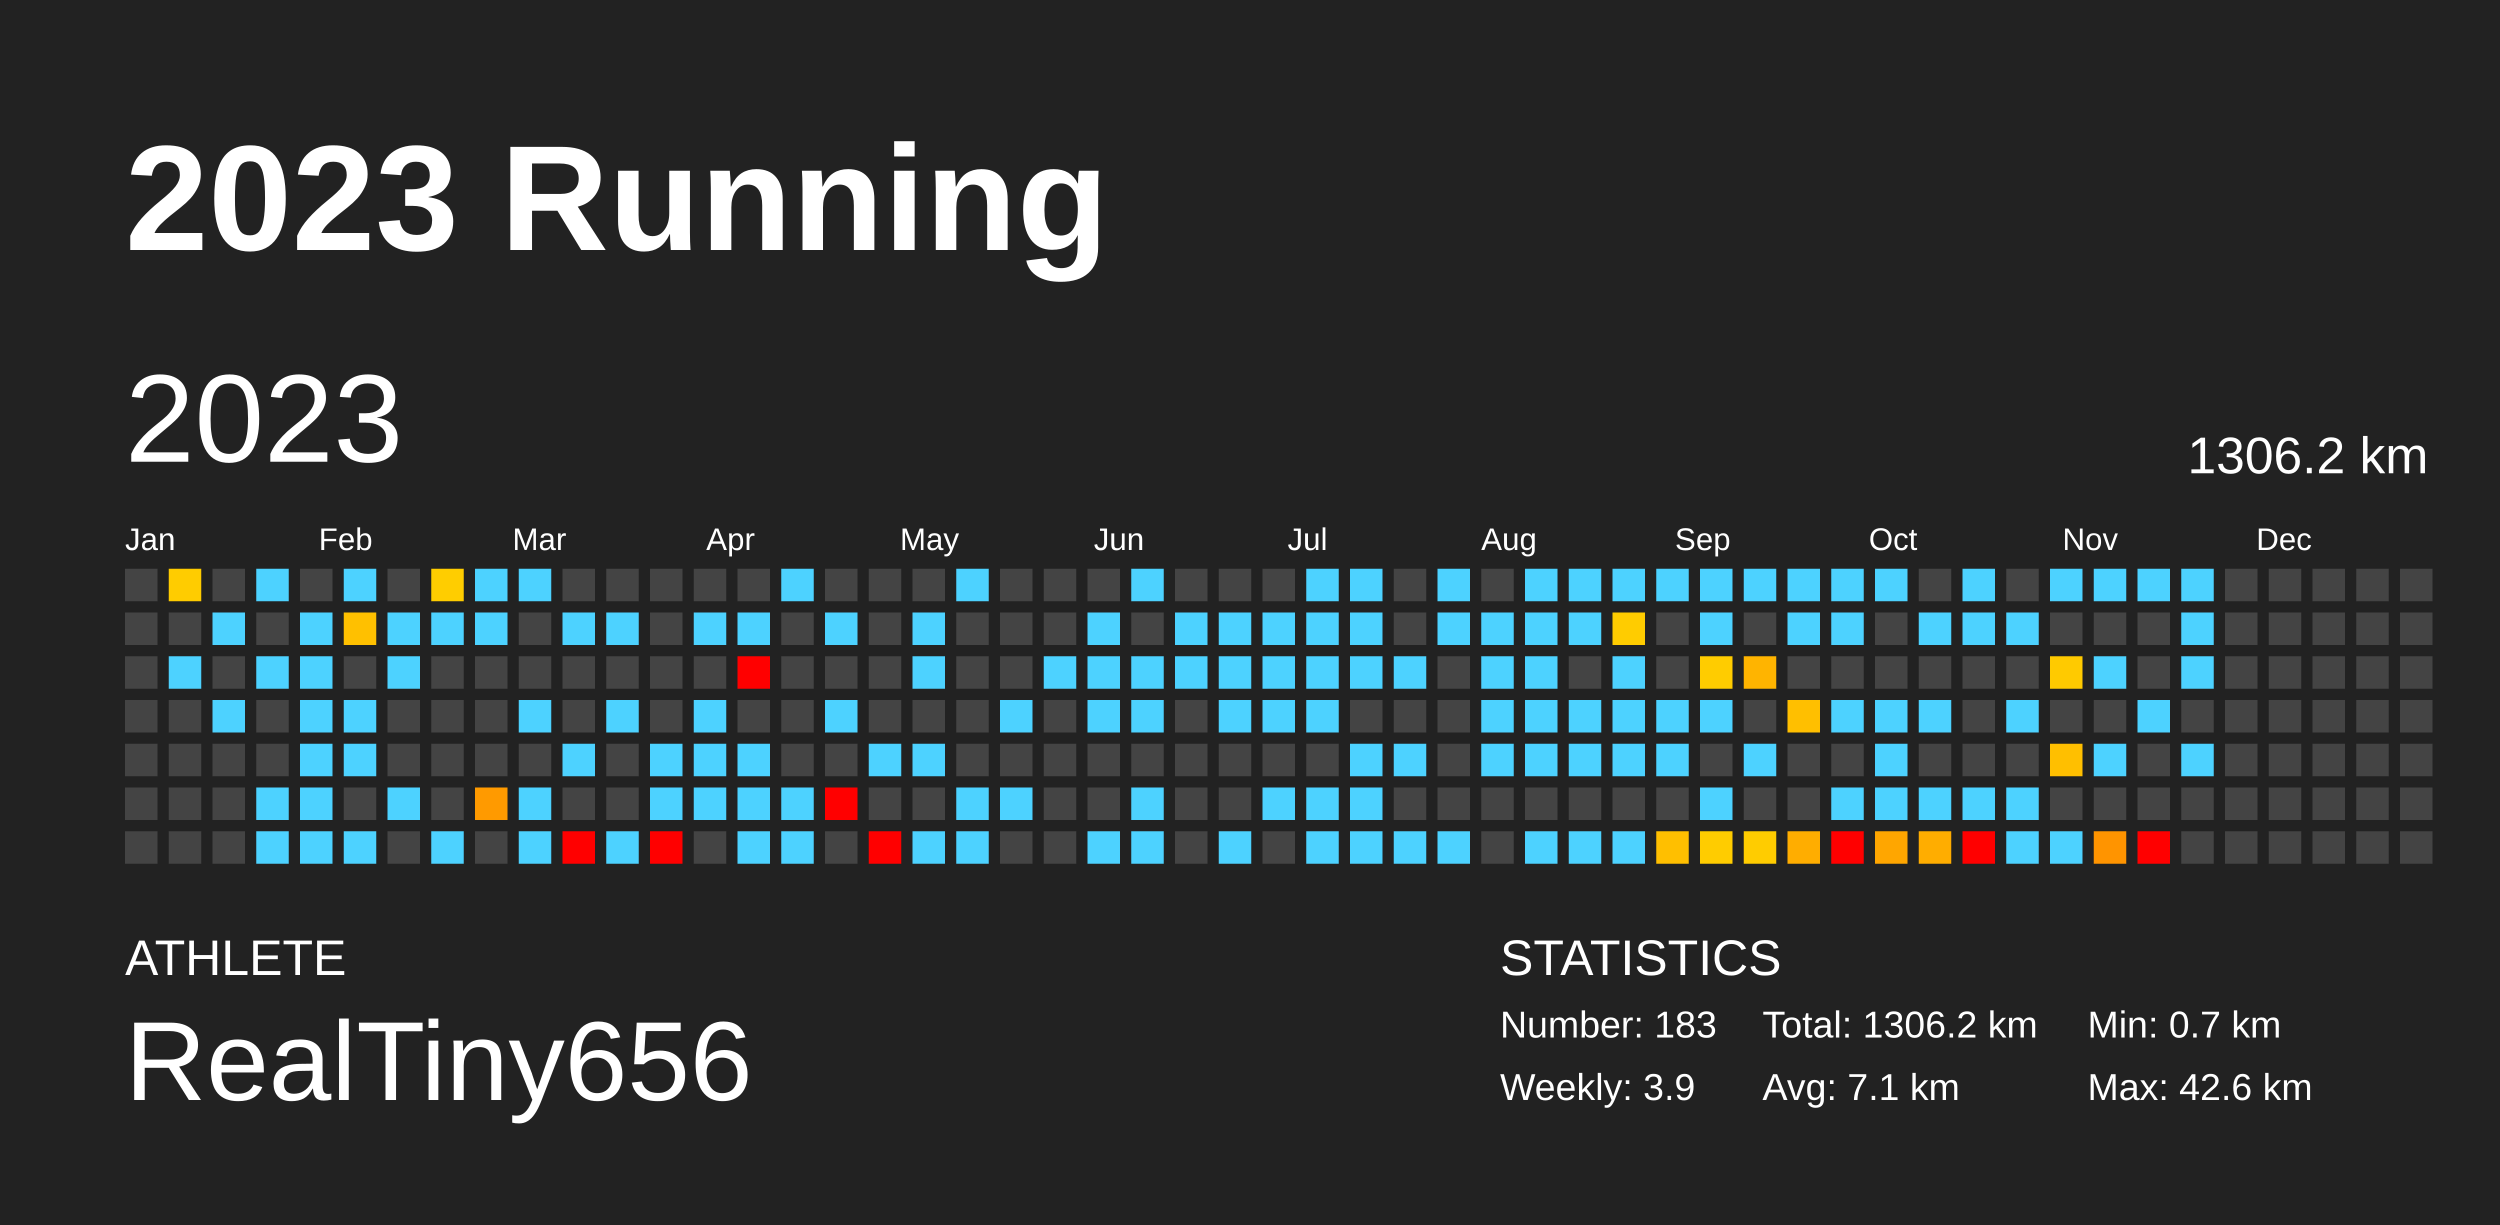
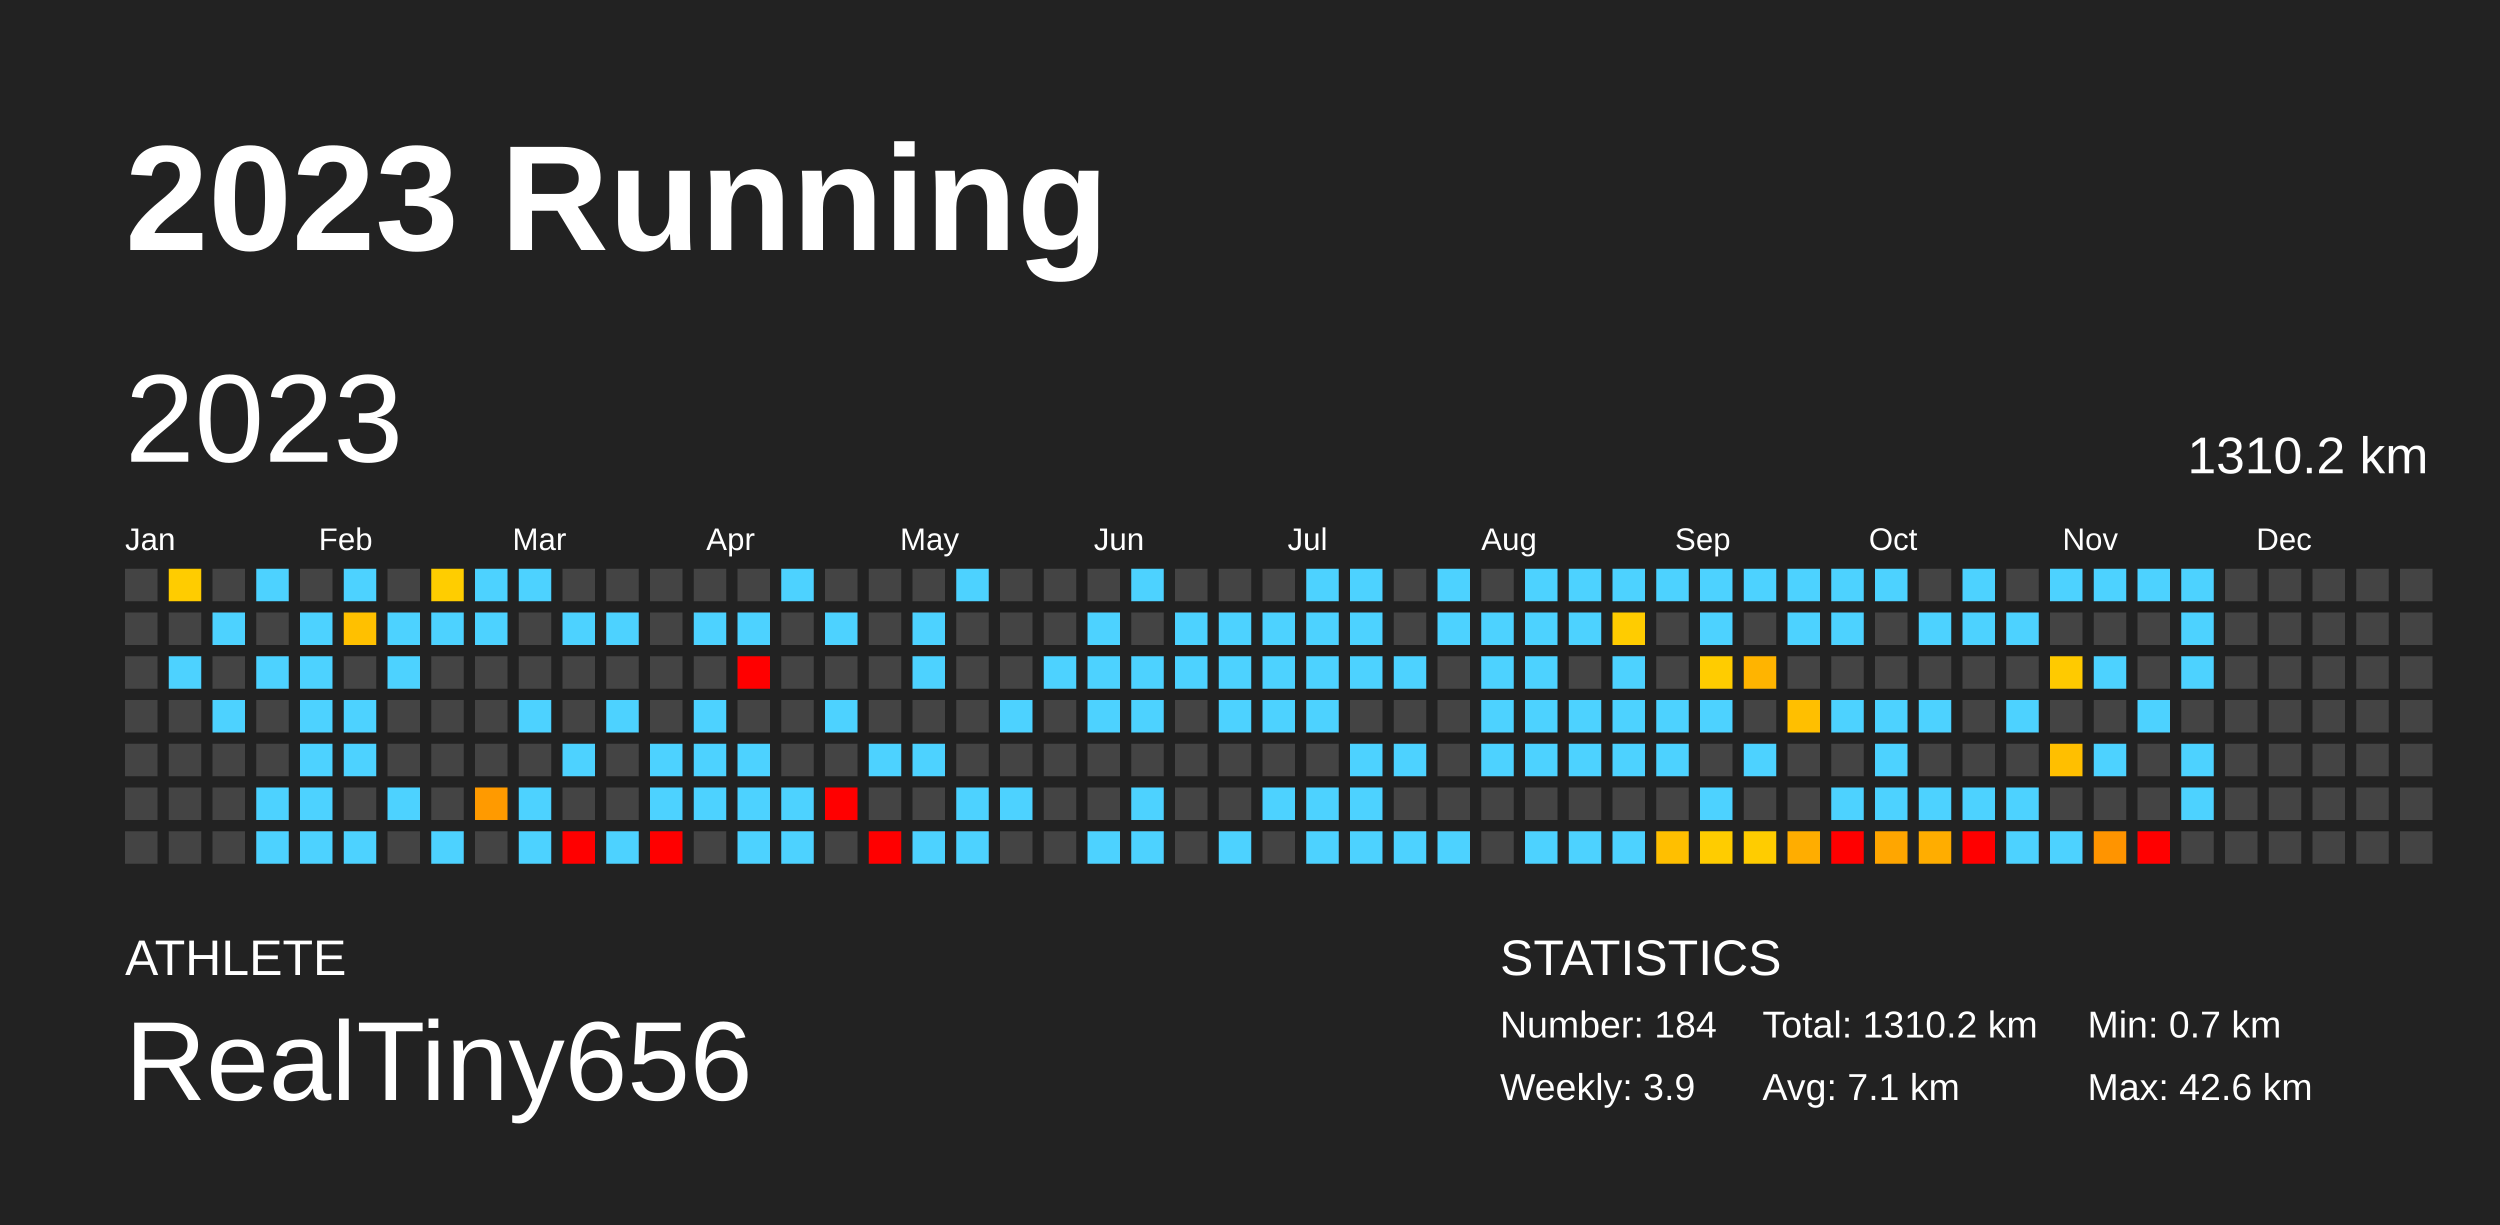
<svg xmlns="http://www.w3.org/2000/svg" baseProfile="full" height="98mm" version="1.1" viewBox="0,0,200,98" width="200mm">
  <defs />
  <rect fill="#222222" height="98" width="200" x="0" y="0" />
  <text fill="#FFFFFF" style="font-size:12px; font-family:Arial; font-weight:bold;" x="10" y="20">2023 Running</text>
  <text fill="#FFFFFF" style="font-size:4px; font-family:Arial" x="10" y="78">ATHLETE</text>
  <text fill="#FFFFFF" style="font-size:9px; font-family:Arial" x="10" y="88">RealTiny656</text>
  <text fill="#FFFFFF" style="font-size:4px; font-family:Arial" x="120" y="78">STATISTICS</text>
-   <text fill="#FFFFFF" style="font-size:3px; font-family:Arial" x="120" y="83">Number: 183</text>
+   <text fill="#FFFFFF" style="font-size:3px; font-family:Arial" x="120" y="83">Number: 184</text>
  <text fill="#FFFFFF" style="font-size:3px; font-family:Arial" x="120" y="88">Weekly: 3.9</text>
-   <text fill="#FFFFFF" style="font-size:3px; font-family:Arial" x="141" y="83">Total: 1306.2 km</text>
+   <text fill="#FFFFFF" style="font-size:3px; font-family:Arial" x="141" y="83">Total: 1310.2 km</text>
  <text fill="#FFFFFF" style="font-size:3px; font-family:Arial" x="141" y="88">Avg: 7.1 km</text>
  <text fill="#FFFFFF" style="font-size:3px; font-family:Arial" x="167" y="83">Min: 0.7 km</text>
  <text fill="#FFFFFF" style="font-size:3px; font-family:Arial" x="167" y="88">Max: 42.6 km</text>
  <text dominant-baseline="hanging" fill="#FFFFFF" style="font-size:10.0px; font-family:Arial;" x="10" y="30">2023</text>
-   <text dominant-baseline="hanging" fill="#FFFFFF" style="font-size:4.125px; font-family:Arial;" x="175" y="35">1306.2 km</text>
+   <text dominant-baseline="hanging" fill="#FFFFFF" style="font-size:4.125px; font-family:Arial;" x="175" y="35">1310.2 km</text>
  <text fill="#FFFFFF" style="font-size:2.5px; font-family:Arial" x="10.0" y="44">Jan</text>
  <text fill="#FFFFFF" style="font-size:2.5px; font-family:Arial" x="25.5" y="44">Feb</text>
  <text fill="#FFFFFF" style="font-size:2.5px; font-family:Arial" x="41.0" y="44">Mar</text>
  <text fill="#FFFFFF" style="font-size:2.5px; font-family:Arial" x="56.5" y="44">Apr</text>
  <text fill="#FFFFFF" style="font-size:2.5px; font-family:Arial" x="72.0" y="44">May</text>
  <text fill="#FFFFFF" style="font-size:2.5px; font-family:Arial" x="87.5" y="44">Jun</text>
  <text fill="#FFFFFF" style="font-size:2.5px; font-family:Arial" x="103.0" y="44">Jul</text>
  <text fill="#FFFFFF" style="font-size:2.5px; font-family:Arial" x="118.5" y="44">Aug</text>
  <text fill="#FFFFFF" style="font-size:2.5px; font-family:Arial" x="134.0" y="44">Sep</text>
  <text fill="#FFFFFF" style="font-size:2.5px; font-family:Arial" x="149.5" y="44">Oct</text>
  <text fill="#FFFFFF" style="font-size:2.5px; font-family:Arial" x="165.0" y="44">Nov</text>
  <text fill="#FFFFFF" style="font-size:2.5px; font-family:Arial" x="180.5" y="44">Dec</text>
  <rect fill="#444444" height="2.6" width="2.6" x="10.0" y="45.5" />
  <rect fill="#444444" height="2.6" width="2.6" x="10.0" y="49.0" />
  <rect fill="#444444" height="2.6" width="2.6" x="10.0" y="52.5" />
  <rect fill="#444444" height="2.6" width="2.6" x="10.0" y="56.0" />
  <rect fill="#444444" height="2.6" width="2.6" x="10.0" y="59.5" />
  <rect fill="#444444" height="2.6" width="2.6" x="10.0" y="63.0" />
  <rect fill="#444444" height="2.6" width="2.6" x="10.0" y="66.5" />
  <rect fill="#ffcc00" height="2.6" width="2.6" x="13.5" y="45.5" />
  <rect fill="#444444" height="2.6" width="2.6" x="13.5" y="49.0" />
  <rect fill="#4dd2ff" height="2.6" width="2.6" x="13.5" y="52.5" />
  <rect fill="#444444" height="2.6" width="2.6" x="13.5" y="56.0" />
  <rect fill="#444444" height="2.6" width="2.6" x="13.5" y="59.5" />
  <rect fill="#444444" height="2.6" width="2.6" x="13.5" y="63.0" />
  <rect fill="#444444" height="2.6" width="2.6" x="13.5" y="66.5" />
  <rect fill="#444444" height="2.6" width="2.6" x="17.0" y="45.5" />
  <rect fill="#4dd2ff" height="2.6" width="2.6" x="17.0" y="49.0" />
  <rect fill="#444444" height="2.6" width="2.6" x="17.0" y="52.5" />
  <rect fill="#4dd2ff" height="2.6" width="2.6" x="17.0" y="56.0" />
  <rect fill="#444444" height="2.6" width="2.6" x="17.0" y="59.5" />
  <rect fill="#444444" height="2.6" width="2.6" x="17.0" y="63.0" />
  <rect fill="#444444" height="2.6" width="2.6" x="17.0" y="66.5" />
  <rect fill="#4dd2ff" height="2.6" width="2.6" x="20.5" y="45.5" />
  <rect fill="#444444" height="2.6" width="2.6" x="20.5" y="49.0" />
  <rect fill="#4dd2ff" height="2.6" width="2.6" x="20.5" y="52.5" />
  <rect fill="#444444" height="2.6" width="2.6" x="20.5" y="56.0" />
  <rect fill="#444444" height="2.6" width="2.6" x="20.5" y="59.5" />
  <rect fill="#4dd2ff" height="2.6" width="2.6" x="20.5" y="63.0" />
  <rect fill="#4dd2ff" height="2.6" width="2.6" x="20.5" y="66.5" />
  <rect fill="#444444" height="2.6" width="2.6" x="24.0" y="45.5" />
  <rect fill="#4dd2ff" height="2.6" width="2.6" x="24.0" y="49.0" />
  <rect fill="#4dd2ff" height="2.6" width="2.6" x="24.0" y="52.5" />
  <rect fill="#4dd2ff" height="2.6" width="2.6" x="24.0" y="56.0" />
  <rect fill="#4dd2ff" height="2.6" width="2.6" x="24.0" y="59.5" />
  <rect fill="#4dd2ff" height="2.6" width="2.6" x="24.0" y="63.0" />
  <rect fill="#4dd2ff" height="2.6" width="2.6" x="24.0" y="66.5" />
  <rect fill="#4dd2ff" height="2.6" width="2.6" x="27.5" y="45.5" />
  <rect fill="#ffc000" height="2.6" width="2.6" x="27.5" y="49.0" />
  <rect fill="#444444" height="2.6" width="2.6" x="27.5" y="52.5" />
  <rect fill="#4dd2ff" height="2.6" width="2.6" x="27.5" y="56.0" />
  <rect fill="#4dd2ff" height="2.6" width="2.6" x="27.5" y="59.5" />
  <rect fill="#444444" height="2.6" width="2.6" x="27.5" y="63.0" />
  <rect fill="#4dd2ff" height="2.6" width="2.6" x="27.5" y="66.5" />
  <rect fill="#444444" height="2.6" width="2.6" x="31.0" y="45.5" />
  <rect fill="#4dd2ff" height="2.6" width="2.6" x="31.0" y="49.0" />
  <rect fill="#4dd2ff" height="2.6" width="2.6" x="31.0" y="52.5" />
  <rect fill="#444444" height="2.6" width="2.6" x="31.0" y="56.0" />
  <rect fill="#444444" height="2.6" width="2.6" x="31.0" y="59.5" />
  <rect fill="#4dd2ff" height="2.6" width="2.6" x="31.0" y="63.0" />
  <rect fill="#444444" height="2.6" width="2.6" x="31.0" y="66.5" />
  <rect fill="#ffcd00" height="2.6" width="2.6" x="34.5" y="45.5" />
  <rect fill="#4dd2ff" height="2.6" width="2.6" x="34.5" y="49.0" />
  <rect fill="#444444" height="2.6" width="2.6" x="34.5" y="52.5" />
  <rect fill="#444444" height="2.6" width="2.6" x="34.5" y="56.0" />
  <rect fill="#444444" height="2.6" width="2.6" x="34.5" y="59.5" />
  <rect fill="#444444" height="2.6" width="2.6" x="34.5" y="63.0" />
  <rect fill="#4dd2ff" height="2.6" width="2.6" x="34.5" y="66.5" />
  <rect fill="#4dd2ff" height="2.6" width="2.6" x="38.0" y="45.5" />
  <rect fill="#4dd2ff" height="2.6" width="2.6" x="38.0" y="49.0" />
  <rect fill="#444444" height="2.6" width="2.6" x="38.0" y="52.5" />
  <rect fill="#444444" height="2.6" width="2.6" x="38.0" y="56.0" />
  <rect fill="#444444" height="2.6" width="2.6" x="38.0" y="59.5" />
  <rect fill="#ff9a00" height="2.6" width="2.6" x="38.0" y="63.0" />
  <rect fill="#444444" height="2.6" width="2.6" x="38.0" y="66.5" />
  <rect fill="#4dd2ff" height="2.6" width="2.6" x="41.5" y="45.5" />
  <rect fill="#444444" height="2.6" width="2.6" x="41.5" y="49.0" />
  <rect fill="#444444" height="2.6" width="2.6" x="41.5" y="52.5" />
  <rect fill="#4dd2ff" height="2.6" width="2.6" x="41.5" y="56.0" />
  <rect fill="#444444" height="2.6" width="2.6" x="41.5" y="59.5" />
  <rect fill="#4dd2ff" height="2.6" width="2.6" x="41.5" y="63.0" />
  <rect fill="#4dd2ff" height="2.6" width="2.6" x="41.5" y="66.5" />
  <rect fill="#444444" height="2.6" width="2.6" x="45.0" y="45.5" />
  <rect fill="#4dd2ff" height="2.6" width="2.6" x="45.0" y="49.0" />
  <rect fill="#444444" height="2.6" width="2.6" x="45.0" y="52.5" />
  <rect fill="#444444" height="2.6" width="2.6" x="45.0" y="56.0" />
  <rect fill="#4dd2ff" height="2.6" width="2.6" x="45.0" y="59.5" />
  <rect fill="#444444" height="2.6" width="2.6" x="45.0" y="63.0" />
  <rect fill="red" height="2.6" width="2.6" x="45.0" y="66.5" />
  <rect fill="#444444" height="2.6" width="2.6" x="48.5" y="45.5" />
  <rect fill="#4dd2ff" height="2.6" width="2.6" x="48.5" y="49.0" />
  <rect fill="#444444" height="2.6" width="2.6" x="48.5" y="52.5" />
  <rect fill="#4dd2ff" height="2.6" width="2.6" x="48.5" y="56.0" />
  <rect fill="#444444" height="2.6" width="2.6" x="48.5" y="59.5" />
  <rect fill="#444444" height="2.6" width="2.6" x="48.5" y="63.0" />
  <rect fill="#4dd2ff" height="2.6" width="2.6" x="48.5" y="66.5" />
  <rect fill="#444444" height="2.6" width="2.6" x="52.0" y="45.5" />
  <rect fill="#444444" height="2.6" width="2.6" x="52.0" y="49.0" />
  <rect fill="#444444" height="2.6" width="2.6" x="52.0" y="52.5" />
  <rect fill="#444444" height="2.6" width="2.6" x="52.0" y="56.0" />
  <rect fill="#4dd2ff" height="2.6" width="2.6" x="52.0" y="59.5" />
  <rect fill="#4dd2ff" height="2.6" width="2.6" x="52.0" y="63.0" />
  <rect fill="red" height="2.6" width="2.6" x="52.0" y="66.5" />
  <rect fill="#444444" height="2.6" width="2.6" x="55.5" y="45.5" />
  <rect fill="#4dd2ff" height="2.6" width="2.6" x="55.5" y="49.0" />
  <rect fill="#444444" height="2.6" width="2.6" x="55.5" y="52.5" />
  <rect fill="#4dd2ff" height="2.6" width="2.6" x="55.5" y="56.0" />
  <rect fill="#4dd2ff" height="2.6" width="2.6" x="55.5" y="59.5" />
  <rect fill="#4dd2ff" height="2.6" width="2.6" x="55.5" y="63.0" />
  <rect fill="#444444" height="2.6" width="2.6" x="55.5" y="66.5" />
  <rect fill="#444444" height="2.6" width="2.6" x="59.0" y="45.5" />
  <rect fill="#4dd2ff" height="2.6" width="2.6" x="59.0" y="49.0" />
  <rect fill="red" height="2.6" width="2.6" x="59.0" y="52.5" />
  <rect fill="#444444" height="2.6" width="2.6" x="59.0" y="56.0" />
  <rect fill="#4dd2ff" height="2.6" width="2.6" x="59.0" y="59.5" />
  <rect fill="#4dd2ff" height="2.6" width="2.6" x="59.0" y="63.0" />
  <rect fill="#4dd2ff" height="2.6" width="2.6" x="59.0" y="66.5" />
  <rect fill="#4dd2ff" height="2.6" width="2.6" x="62.5" y="45.5" />
  <rect fill="#444444" height="2.6" width="2.6" x="62.5" y="49.0" />
  <rect fill="#444444" height="2.6" width="2.6" x="62.5" y="52.5" />
  <rect fill="#444444" height="2.6" width="2.6" x="62.5" y="56.0" />
  <rect fill="#444444" height="2.6" width="2.6" x="62.5" y="59.5" />
  <rect fill="#4dd2ff" height="2.6" width="2.6" x="62.5" y="63.0" />
  <rect fill="#4dd2ff" height="2.6" width="2.6" x="62.5" y="66.5" />
  <rect fill="#444444" height="2.6" width="2.6" x="66.0" y="45.5" />
  <rect fill="#4dd2ff" height="2.6" width="2.6" x="66.0" y="49.0" />
  <rect fill="#444444" height="2.6" width="2.6" x="66.0" y="52.5" />
  <rect fill="#4dd2ff" height="2.6" width="2.6" x="66.0" y="56.0" />
  <rect fill="#444444" height="2.6" width="2.6" x="66.0" y="59.5" />
  <rect fill="red" height="2.6" width="2.6" x="66.0" y="63.0" />
  <rect fill="#444444" height="2.6" width="2.6" x="66.0" y="66.5" />
  <rect fill="#444444" height="2.6" width="2.6" x="69.5" y="45.5" />
  <rect fill="#444444" height="2.6" width="2.6" x="69.5" y="49.0" />
  <rect fill="#444444" height="2.6" width="2.6" x="69.5" y="52.5" />
  <rect fill="#444444" height="2.6" width="2.6" x="69.5" y="56.0" />
  <rect fill="#4dd2ff" height="2.6" width="2.6" x="69.5" y="59.5" />
  <rect fill="#444444" height="2.6" width="2.6" x="69.5" y="63.0" />
  <rect fill="red" height="2.6" width="2.6" x="69.5" y="66.5" />
  <rect fill="#444444" height="2.6" width="2.6" x="73.0" y="45.5" />
  <rect fill="#4dd2ff" height="2.6" width="2.6" x="73.0" y="49.0" />
  <rect fill="#4dd2ff" height="2.6" width="2.6" x="73.0" y="52.5" />
  <rect fill="#444444" height="2.6" width="2.6" x="73.0" y="56.0" />
  <rect fill="#4dd2ff" height="2.6" width="2.6" x="73.0" y="59.5" />
  <rect fill="#444444" height="2.6" width="2.6" x="73.0" y="63.0" />
  <rect fill="#4dd2ff" height="2.6" width="2.6" x="73.0" y="66.5" />
  <rect fill="#4dd2ff" height="2.6" width="2.6" x="76.5" y="45.5" />
  <rect fill="#444444" height="2.6" width="2.6" x="76.5" y="49.0" />
  <rect fill="#444444" height="2.6" width="2.6" x="76.5" y="52.5" />
  <rect fill="#444444" height="2.6" width="2.6" x="76.5" y="56.0" />
  <rect fill="#444444" height="2.6" width="2.6" x="76.5" y="59.5" />
  <rect fill="#4dd2ff" height="2.6" width="2.6" x="76.5" y="63.0" />
  <rect fill="#4dd2ff" height="2.6" width="2.6" x="76.5" y="66.5" />
  <rect fill="#444444" height="2.6" width="2.6" x="80.0" y="45.5" />
  <rect fill="#444444" height="2.6" width="2.6" x="80.0" y="49.0" />
  <rect fill="#444444" height="2.6" width="2.6" x="80.0" y="52.5" />
  <rect fill="#4dd2ff" height="2.6" width="2.6" x="80.0" y="56.0" />
  <rect fill="#444444" height="2.6" width="2.6" x="80.0" y="59.5" />
  <rect fill="#4dd2ff" height="2.6" width="2.6" x="80.0" y="63.0" />
  <rect fill="#444444" height="2.6" width="2.6" x="80.0" y="66.5" />
  <rect fill="#444444" height="2.6" width="2.6" x="83.5" y="45.5" />
  <rect fill="#444444" height="2.6" width="2.6" x="83.5" y="49.0" />
  <rect fill="#4dd2ff" height="2.6" width="2.6" x="83.5" y="52.5" />
  <rect fill="#444444" height="2.6" width="2.6" x="83.5" y="56.0" />
  <rect fill="#444444" height="2.6" width="2.6" x="83.5" y="59.5" />
  <rect fill="#444444" height="2.6" width="2.6" x="83.5" y="63.0" />
  <rect fill="#444444" height="2.6" width="2.6" x="83.5" y="66.5" />
  <rect fill="#444444" height="2.6" width="2.6" x="87.0" y="45.5" />
  <rect fill="#4dd2ff" height="2.6" width="2.6" x="87.0" y="49.0" />
  <rect fill="#4dd2ff" height="2.6" width="2.6" x="87.0" y="52.5" />
  <rect fill="#4dd2ff" height="2.6" width="2.6" x="87.0" y="56.0" />
  <rect fill="#444444" height="2.6" width="2.6" x="87.0" y="59.5" />
  <rect fill="#444444" height="2.6" width="2.6" x="87.0" y="63.0" />
  <rect fill="#4dd2ff" height="2.6" width="2.6" x="87.0" y="66.5" />
  <rect fill="#4dd2ff" height="2.6" width="2.6" x="90.5" y="45.5" />
  <rect fill="#444444" height="2.6" width="2.6" x="90.5" y="49.0" />
  <rect fill="#4dd2ff" height="2.6" width="2.6" x="90.5" y="52.5" />
  <rect fill="#4dd2ff" height="2.6" width="2.6" x="90.5" y="56.0" />
  <rect fill="#444444" height="2.6" width="2.6" x="90.5" y="59.5" />
  <rect fill="#4dd2ff" height="2.6" width="2.6" x="90.5" y="63.0" />
  <rect fill="#4dd2ff" height="2.6" width="2.6" x="90.5" y="66.5" />
  <rect fill="#444444" height="2.6" width="2.6" x="94.0" y="45.5" />
  <rect fill="#4dd2ff" height="2.6" width="2.6" x="94.0" y="49.0" />
  <rect fill="#4dd2ff" height="2.6" width="2.6" x="94.0" y="52.5" />
  <rect fill="#444444" height="2.6" width="2.6" x="94.0" y="56.0" />
  <rect fill="#444444" height="2.6" width="2.6" x="94.0" y="59.5" />
  <rect fill="#444444" height="2.6" width="2.6" x="94.0" y="63.0" />
  <rect fill="#444444" height="2.6" width="2.6" x="94.0" y="66.5" />
  <rect fill="#444444" height="2.6" width="2.6" x="97.5" y="45.5" />
  <rect fill="#4dd2ff" height="2.6" width="2.6" x="97.5" y="49.0" />
  <rect fill="#4dd2ff" height="2.6" width="2.6" x="97.5" y="52.5" />
  <rect fill="#4dd2ff" height="2.6" width="2.6" x="97.5" y="56.0" />
  <rect fill="#444444" height="2.6" width="2.6" x="97.5" y="59.5" />
  <rect fill="#444444" height="2.6" width="2.6" x="97.5" y="63.0" />
  <rect fill="#4dd2ff" height="2.6" width="2.6" x="97.5" y="66.5" />
  <rect fill="#444444" height="2.6" width="2.6" x="101.0" y="45.5" />
  <rect fill="#4dd2ff" height="2.6" width="2.6" x="101.0" y="49.0" />
  <rect fill="#4dd2ff" height="2.6" width="2.6" x="101.0" y="52.5" />
  <rect fill="#4dd2ff" height="2.6" width="2.6" x="101.0" y="56.0" />
  <rect fill="#444444" height="2.6" width="2.6" x="101.0" y="59.5" />
  <rect fill="#4dd2ff" height="2.6" width="2.6" x="101.0" y="63.0" />
  <rect fill="#444444" height="2.6" width="2.6" x="101.0" y="66.5" />
  <rect fill="#4dd2ff" height="2.6" width="2.6" x="104.5" y="45.5" />
  <rect fill="#4dd2ff" height="2.6" width="2.6" x="104.5" y="49.0" />
  <rect fill="#4dd2ff" height="2.6" width="2.6" x="104.5" y="52.5" />
  <rect fill="#4dd2ff" height="2.6" width="2.6" x="104.5" y="56.0" />
  <rect fill="#444444" height="2.6" width="2.6" x="104.5" y="59.5" />
  <rect fill="#4dd2ff" height="2.6" width="2.6" x="104.5" y="63.0" />
  <rect fill="#4dd2ff" height="2.6" width="2.6" x="104.5" y="66.5" />
  <rect fill="#4dd2ff" height="2.6" width="2.6" x="108.0" y="45.5" />
  <rect fill="#4dd2ff" height="2.6" width="2.6" x="108.0" y="49.0" />
  <rect fill="#4dd2ff" height="2.6" width="2.6" x="108.0" y="52.5" />
  <rect fill="#444444" height="2.6" width="2.6" x="108.0" y="56.0" />
  <rect fill="#4dd2ff" height="2.6" width="2.6" x="108.0" y="59.5" />
  <rect fill="#4dd2ff" height="2.6" width="2.6" x="108.0" y="63.0" />
  <rect fill="#4dd2ff" height="2.6" width="2.6" x="108.0" y="66.5" />
  <rect fill="#444444" height="2.6" width="2.6" x="111.5" y="45.5" />
  <rect fill="#444444" height="2.6" width="2.6" x="111.5" y="49.0" />
  <rect fill="#4dd2ff" height="2.6" width="2.6" x="111.5" y="52.5" />
  <rect fill="#444444" height="2.6" width="2.6" x="111.5" y="56.0" />
  <rect fill="#4dd2ff" height="2.6" width="2.6" x="111.5" y="59.5" />
  <rect fill="#444444" height="2.6" width="2.6" x="111.5" y="63.0" />
  <rect fill="#4dd2ff" height="2.6" width="2.6" x="111.5" y="66.5" />
  <rect fill="#4dd2ff" height="2.6" width="2.6" x="115.0" y="45.5" />
  <rect fill="#4dd2ff" height="2.6" width="2.6" x="115.0" y="49.0" />
  <rect fill="#444444" height="2.6" width="2.6" x="115.0" y="52.5" />
  <rect fill="#444444" height="2.6" width="2.6" x="115.0" y="56.0" />
  <rect fill="#444444" height="2.6" width="2.6" x="115.0" y="59.5" />
  <rect fill="#444444" height="2.6" width="2.6" x="115.0" y="63.0" />
  <rect fill="#4dd2ff" height="2.6" width="2.6" x="115.0" y="66.5" />
  <rect fill="#444444" height="2.6" width="2.6" x="118.5" y="45.5" />
  <rect fill="#4dd2ff" height="2.6" width="2.6" x="118.5" y="49.0" />
  <rect fill="#4dd2ff" height="2.6" width="2.6" x="118.5" y="52.5" />
  <rect fill="#4dd2ff" height="2.6" width="2.6" x="118.5" y="56.0" />
  <rect fill="#4dd2ff" height="2.6" width="2.6" x="118.5" y="59.5" />
  <rect fill="#444444" height="2.6" width="2.6" x="118.5" y="63.0" />
  <rect fill="#444444" height="2.6" width="2.6" x="118.5" y="66.5" />
  <rect fill="#4dd2ff" height="2.6" width="2.6" x="122.0" y="45.5" />
  <rect fill="#4dd2ff" height="2.6" width="2.6" x="122.0" y="49.0" />
  <rect fill="#4dd2ff" height="2.6" width="2.6" x="122.0" y="52.5" />
  <rect fill="#4dd2ff" height="2.6" width="2.6" x="122.0" y="56.0" />
  <rect fill="#4dd2ff" height="2.6" width="2.6" x="122.0" y="59.5" />
  <rect fill="#444444" height="2.6" width="2.6" x="122.0" y="63.0" />
  <rect fill="#4dd2ff" height="2.6" width="2.6" x="122.0" y="66.5" />
  <rect fill="#4dd2ff" height="2.6" width="2.6" x="125.5" y="45.5" />
  <rect fill="#4dd2ff" height="2.6" width="2.6" x="125.5" y="49.0" />
  <rect fill="#444444" height="2.6" width="2.6" x="125.5" y="52.5" />
  <rect fill="#4dd2ff" height="2.6" width="2.6" x="125.5" y="56.0" />
  <rect fill="#4dd2ff" height="2.6" width="2.6" x="125.5" y="59.5" />
  <rect fill="#444444" height="2.6" width="2.6" x="125.5" y="63.0" />
  <rect fill="#4dd2ff" height="2.6" width="2.6" x="125.5" y="66.5" />
  <rect fill="#4dd2ff" height="2.6" width="2.6" x="129.0" y="45.5" />
  <rect fill="#ffcc00" height="2.6" width="2.6" x="129.0" y="49.0" />
  <rect fill="#4dd2ff" height="2.6" width="2.6" x="129.0" y="52.5" />
  <rect fill="#4dd2ff" height="2.6" width="2.6" x="129.0" y="56.0" />
  <rect fill="#4dd2ff" height="2.6" width="2.6" x="129.0" y="59.5" />
  <rect fill="#444444" height="2.6" width="2.6" x="129.0" y="63.0" />
  <rect fill="#4dd2ff" height="2.6" width="2.6" x="129.0" y="66.5" />
  <rect fill="#4dd2ff" height="2.6" width="2.6" x="132.5" y="45.5" />
  <rect fill="#444444" height="2.6" width="2.6" x="132.5" y="49.0" />
  <rect fill="#444444" height="2.6" width="2.6" x="132.5" y="52.5" />
  <rect fill="#4dd2ff" height="2.6" width="2.6" x="132.5" y="56.0" />
  <rect fill="#4dd2ff" height="2.6" width="2.6" x="132.5" y="59.5" />
  <rect fill="#444444" height="2.6" width="2.6" x="132.5" y="63.0" />
  <rect fill="#ffbf00" height="2.6" width="2.6" x="132.5" y="66.5" />
  <rect fill="#4dd2ff" height="2.6" width="2.6" x="136.0" y="45.5" />
  <rect fill="#4dd2ff" height="2.6" width="2.6" x="136.0" y="49.0" />
  <rect fill="#ffcc00" height="2.6" width="2.6" x="136.0" y="52.5" />
  <rect fill="#4dd2ff" height="2.6" width="2.6" x="136.0" y="56.0" />
  <rect fill="#444444" height="2.6" width="2.6" x="136.0" y="59.5" />
  <rect fill="#4dd2ff" height="2.6" width="2.6" x="136.0" y="63.0" />
  <rect fill="#ffcc00" height="2.6" width="2.6" x="136.0" y="66.5" />
  <rect fill="#4dd2ff" height="2.6" width="2.6" x="139.5" y="45.5" />
  <rect fill="#444444" height="2.6" width="2.6" x="139.5" y="49.0" />
  <rect fill="#ffb400" height="2.6" width="2.6" x="139.5" y="52.5" />
  <rect fill="#444444" height="2.6" width="2.6" x="139.5" y="56.0" />
  <rect fill="#4dd2ff" height="2.6" width="2.6" x="139.5" y="59.5" />
  <rect fill="#444444" height="2.6" width="2.6" x="139.5" y="63.0" />
  <rect fill="#ffcc00" height="2.6" width="2.6" x="139.5" y="66.5" />
  <rect fill="#4dd2ff" height="2.6" width="2.6" x="143.0" y="45.5" />
  <rect fill="#4dd2ff" height="2.6" width="2.6" x="143.0" y="49.0" />
  <rect fill="#444444" height="2.6" width="2.6" x="143.0" y="52.5" />
  <rect fill="#ffbf00" height="2.6" width="2.6" x="143.0" y="56.0" />
  <rect fill="#444444" height="2.6" width="2.6" x="143.0" y="59.5" />
  <rect fill="#444444" height="2.6" width="2.6" x="143.0" y="63.0" />
  <rect fill="#ffad00" height="2.6" width="2.6" x="143.0" y="66.5" />
  <rect fill="#4dd2ff" height="2.6" width="2.6" x="146.5" y="45.5" />
  <rect fill="#4dd2ff" height="2.6" width="2.6" x="146.5" y="49.0" />
  <rect fill="#444444" height="2.6" width="2.6" x="146.5" y="52.5" />
  <rect fill="#4dd2ff" height="2.6" width="2.6" x="146.5" y="56.0" />
  <rect fill="#444444" height="2.6" width="2.6" x="146.5" y="59.5" />
  <rect fill="#4dd2ff" height="2.6" width="2.6" x="146.5" y="63.0" />
  <rect fill="red" height="2.6" width="2.6" x="146.5" y="66.5" />
  <rect fill="#4dd2ff" height="2.6" width="2.6" x="150.0" y="45.5" />
  <rect fill="#444444" height="2.6" width="2.6" x="150.0" y="49.0" />
  <rect fill="#444444" height="2.6" width="2.6" x="150.0" y="52.5" />
  <rect fill="#4dd2ff" height="2.6" width="2.6" x="150.0" y="56.0" />
  <rect fill="#4dd2ff" height="2.6" width="2.6" x="150.0" y="59.5" />
  <rect fill="#4dd2ff" height="2.6" width="2.6" x="150.0" y="63.0" />
  <rect fill="#ffa600" height="2.6" width="2.6" x="150.0" y="66.5" />
  <rect fill="#444444" height="2.6" width="2.6" x="153.5" y="45.5" />
  <rect fill="#4dd2ff" height="2.6" width="2.6" x="153.5" y="49.0" />
  <rect fill="#444444" height="2.6" width="2.6" x="153.5" y="52.5" />
  <rect fill="#4dd2ff" height="2.6" width="2.6" x="153.5" y="56.0" />
  <rect fill="#444444" height="2.6" width="2.6" x="153.5" y="59.5" />
  <rect fill="#4dd2ff" height="2.6" width="2.6" x="153.5" y="63.0" />
  <rect fill="#ffad00" height="2.6" width="2.6" x="153.5" y="66.5" />
  <rect fill="#4dd2ff" height="2.6" width="2.6" x="157.0" y="45.5" />
  <rect fill="#4dd2ff" height="2.6" width="2.6" x="157.0" y="49.0" />
  <rect fill="#444444" height="2.6" width="2.6" x="157.0" y="52.5" />
  <rect fill="#444444" height="2.6" width="2.6" x="157.0" y="56.0" />
  <rect fill="#444444" height="2.6" width="2.6" x="157.0" y="59.5" />
  <rect fill="#4dd2ff" height="2.6" width="2.6" x="157.0" y="63.0" />
  <rect fill="red" height="2.6" width="2.6" x="157.0" y="66.5" />
  <rect fill="#444444" height="2.6" width="2.6" x="160.5" y="45.5" />
  <rect fill="#4dd2ff" height="2.6" width="2.6" x="160.5" y="49.0" />
  <rect fill="#444444" height="2.6" width="2.6" x="160.5" y="52.5" />
  <rect fill="#4dd2ff" height="2.6" width="2.6" x="160.5" y="56.0" />
  <rect fill="#444444" height="2.6" width="2.6" x="160.5" y="59.5" />
  <rect fill="#4dd2ff" height="2.6" width="2.6" x="160.5" y="63.0" />
  <rect fill="#4dd2ff" height="2.6" width="2.6" x="160.5" y="66.5" />
  <rect fill="#4dd2ff" height="2.6" width="2.6" x="164.0" y="45.5" />
  <rect fill="#444444" height="2.6" width="2.6" x="164.0" y="49.0" />
  <rect fill="#ffca00" height="2.6" width="2.6" x="164.0" y="52.5" />
  <rect fill="#444444" height="2.6" width="2.6" x="164.0" y="56.0" />
  <rect fill="#ffbf00" height="2.6" width="2.6" x="164.0" y="59.5" />
  <rect fill="#444444" height="2.6" width="2.6" x="164.0" y="63.0" />
  <rect fill="#4dd2ff" height="2.6" width="2.6" x="164.0" y="66.5" />
  <rect fill="#4dd2ff" height="2.6" width="2.6" x="167.5" y="45.5" />
  <rect fill="#444444" height="2.6" width="2.6" x="167.5" y="49.0" />
  <rect fill="#4dd2ff" height="2.6" width="2.6" x="167.5" y="52.5" />
  <rect fill="#444444" height="2.6" width="2.6" x="167.5" y="56.0" />
  <rect fill="#4dd2ff" height="2.6" width="2.6" x="167.5" y="59.5" />
  <rect fill="#444444" height="2.6" width="2.6" x="167.5" y="63.0" />
  <rect fill="#ff9400" height="2.6" width="2.6" x="167.5" y="66.5" />
  <rect fill="#4dd2ff" height="2.6" width="2.6" x="171.0" y="45.5" />
  <rect fill="#444444" height="2.6" width="2.6" x="171.0" y="49.0" />
  <rect fill="#444444" height="2.6" width="2.6" x="171.0" y="52.5" />
  <rect fill="#4dd2ff" height="2.6" width="2.6" x="171.0" y="56.0" />
  <rect fill="#444444" height="2.6" width="2.6" x="171.0" y="59.5" />
  <rect fill="#444444" height="2.6" width="2.6" x="171.0" y="63.0" />
  <rect fill="red" height="2.6" width="2.6" x="171.0" y="66.5" />
  <rect fill="#4dd2ff" height="2.6" width="2.6" x="174.5" y="45.5" />
  <rect fill="#4dd2ff" height="2.6" width="2.6" x="174.5" y="49.0" />
  <rect fill="#4dd2ff" height="2.6" width="2.6" x="174.5" y="52.5" />
  <rect fill="#444444" height="2.6" width="2.6" x="174.5" y="56.0" />
  <rect fill="#4dd2ff" height="2.6" width="2.6" x="174.5" y="59.5" />
-   <rect fill="#444444" height="2.6" width="2.6" x="174.5" y="63.0" />
+   <rect fill="#4dd2ff" height="2.6" width="2.6" x="174.5" y="63.0" />
  <rect fill="#444444" height="2.6" width="2.6" x="174.5" y="66.5" />
  <rect fill="#444444" height="2.6" width="2.6" x="178.0" y="45.5" />
  <rect fill="#444444" height="2.6" width="2.6" x="178.0" y="49.0" />
  <rect fill="#444444" height="2.6" width="2.6" x="178.0" y="52.5" />
  <rect fill="#444444" height="2.6" width="2.6" x="178.0" y="56.0" />
  <rect fill="#444444" height="2.6" width="2.6" x="178.0" y="59.5" />
  <rect fill="#444444" height="2.6" width="2.6" x="178.0" y="63.0" />
  <rect fill="#444444" height="2.6" width="2.6" x="178.0" y="66.5" />
  <rect fill="#444444" height="2.6" width="2.6" x="181.5" y="45.5" />
  <rect fill="#444444" height="2.6" width="2.6" x="181.5" y="49.0" />
  <rect fill="#444444" height="2.6" width="2.6" x="181.5" y="52.5" />
  <rect fill="#444444" height="2.6" width="2.6" x="181.5" y="56.0" />
  <rect fill="#444444" height="2.6" width="2.6" x="181.5" y="59.5" />
  <rect fill="#444444" height="2.6" width="2.6" x="181.5" y="63.0" />
  <rect fill="#444444" height="2.6" width="2.6" x="181.5" y="66.5" />
  <rect fill="#444444" height="2.6" width="2.6" x="185.0" y="45.5" />
  <rect fill="#444444" height="2.6" width="2.6" x="185.0" y="49.0" />
  <rect fill="#444444" height="2.6" width="2.6" x="185.0" y="52.5" />
  <rect fill="#444444" height="2.6" width="2.6" x="185.0" y="56.0" />
  <rect fill="#444444" height="2.6" width="2.6" x="185.0" y="59.5" />
  <rect fill="#444444" height="2.6" width="2.6" x="185.0" y="63.0" />
  <rect fill="#444444" height="2.6" width="2.6" x="185.0" y="66.5" />
  <rect fill="#444444" height="2.6" width="2.6" x="188.5" y="45.5" />
  <rect fill="#444444" height="2.6" width="2.6" x="188.5" y="49.0" />
  <rect fill="#444444" height="2.6" width="2.6" x="188.5" y="52.5" />
  <rect fill="#444444" height="2.6" width="2.6" x="188.5" y="56.0" />
  <rect fill="#444444" height="2.6" width="2.6" x="188.5" y="59.5" />
  <rect fill="#444444" height="2.6" width="2.6" x="188.5" y="63.0" />
  <rect fill="#444444" height="2.6" width="2.6" x="188.5" y="66.5" />
  <rect fill="#444444" height="2.6" width="2.6" x="192.0" y="45.5" />
  <rect fill="#444444" height="2.6" width="2.6" x="192.0" y="49.0" />
  <rect fill="#444444" height="2.6" width="2.6" x="192.0" y="52.5" />
  <rect fill="#444444" height="2.6" width="2.6" x="192.0" y="56.0" />
  <rect fill="#444444" height="2.6" width="2.6" x="192.0" y="59.5" />
  <rect fill="#444444" height="2.6" width="2.6" x="192.0" y="63.0" />
  <rect fill="#444444" height="2.6" width="2.6" x="192.0" y="66.5" />
</svg>
